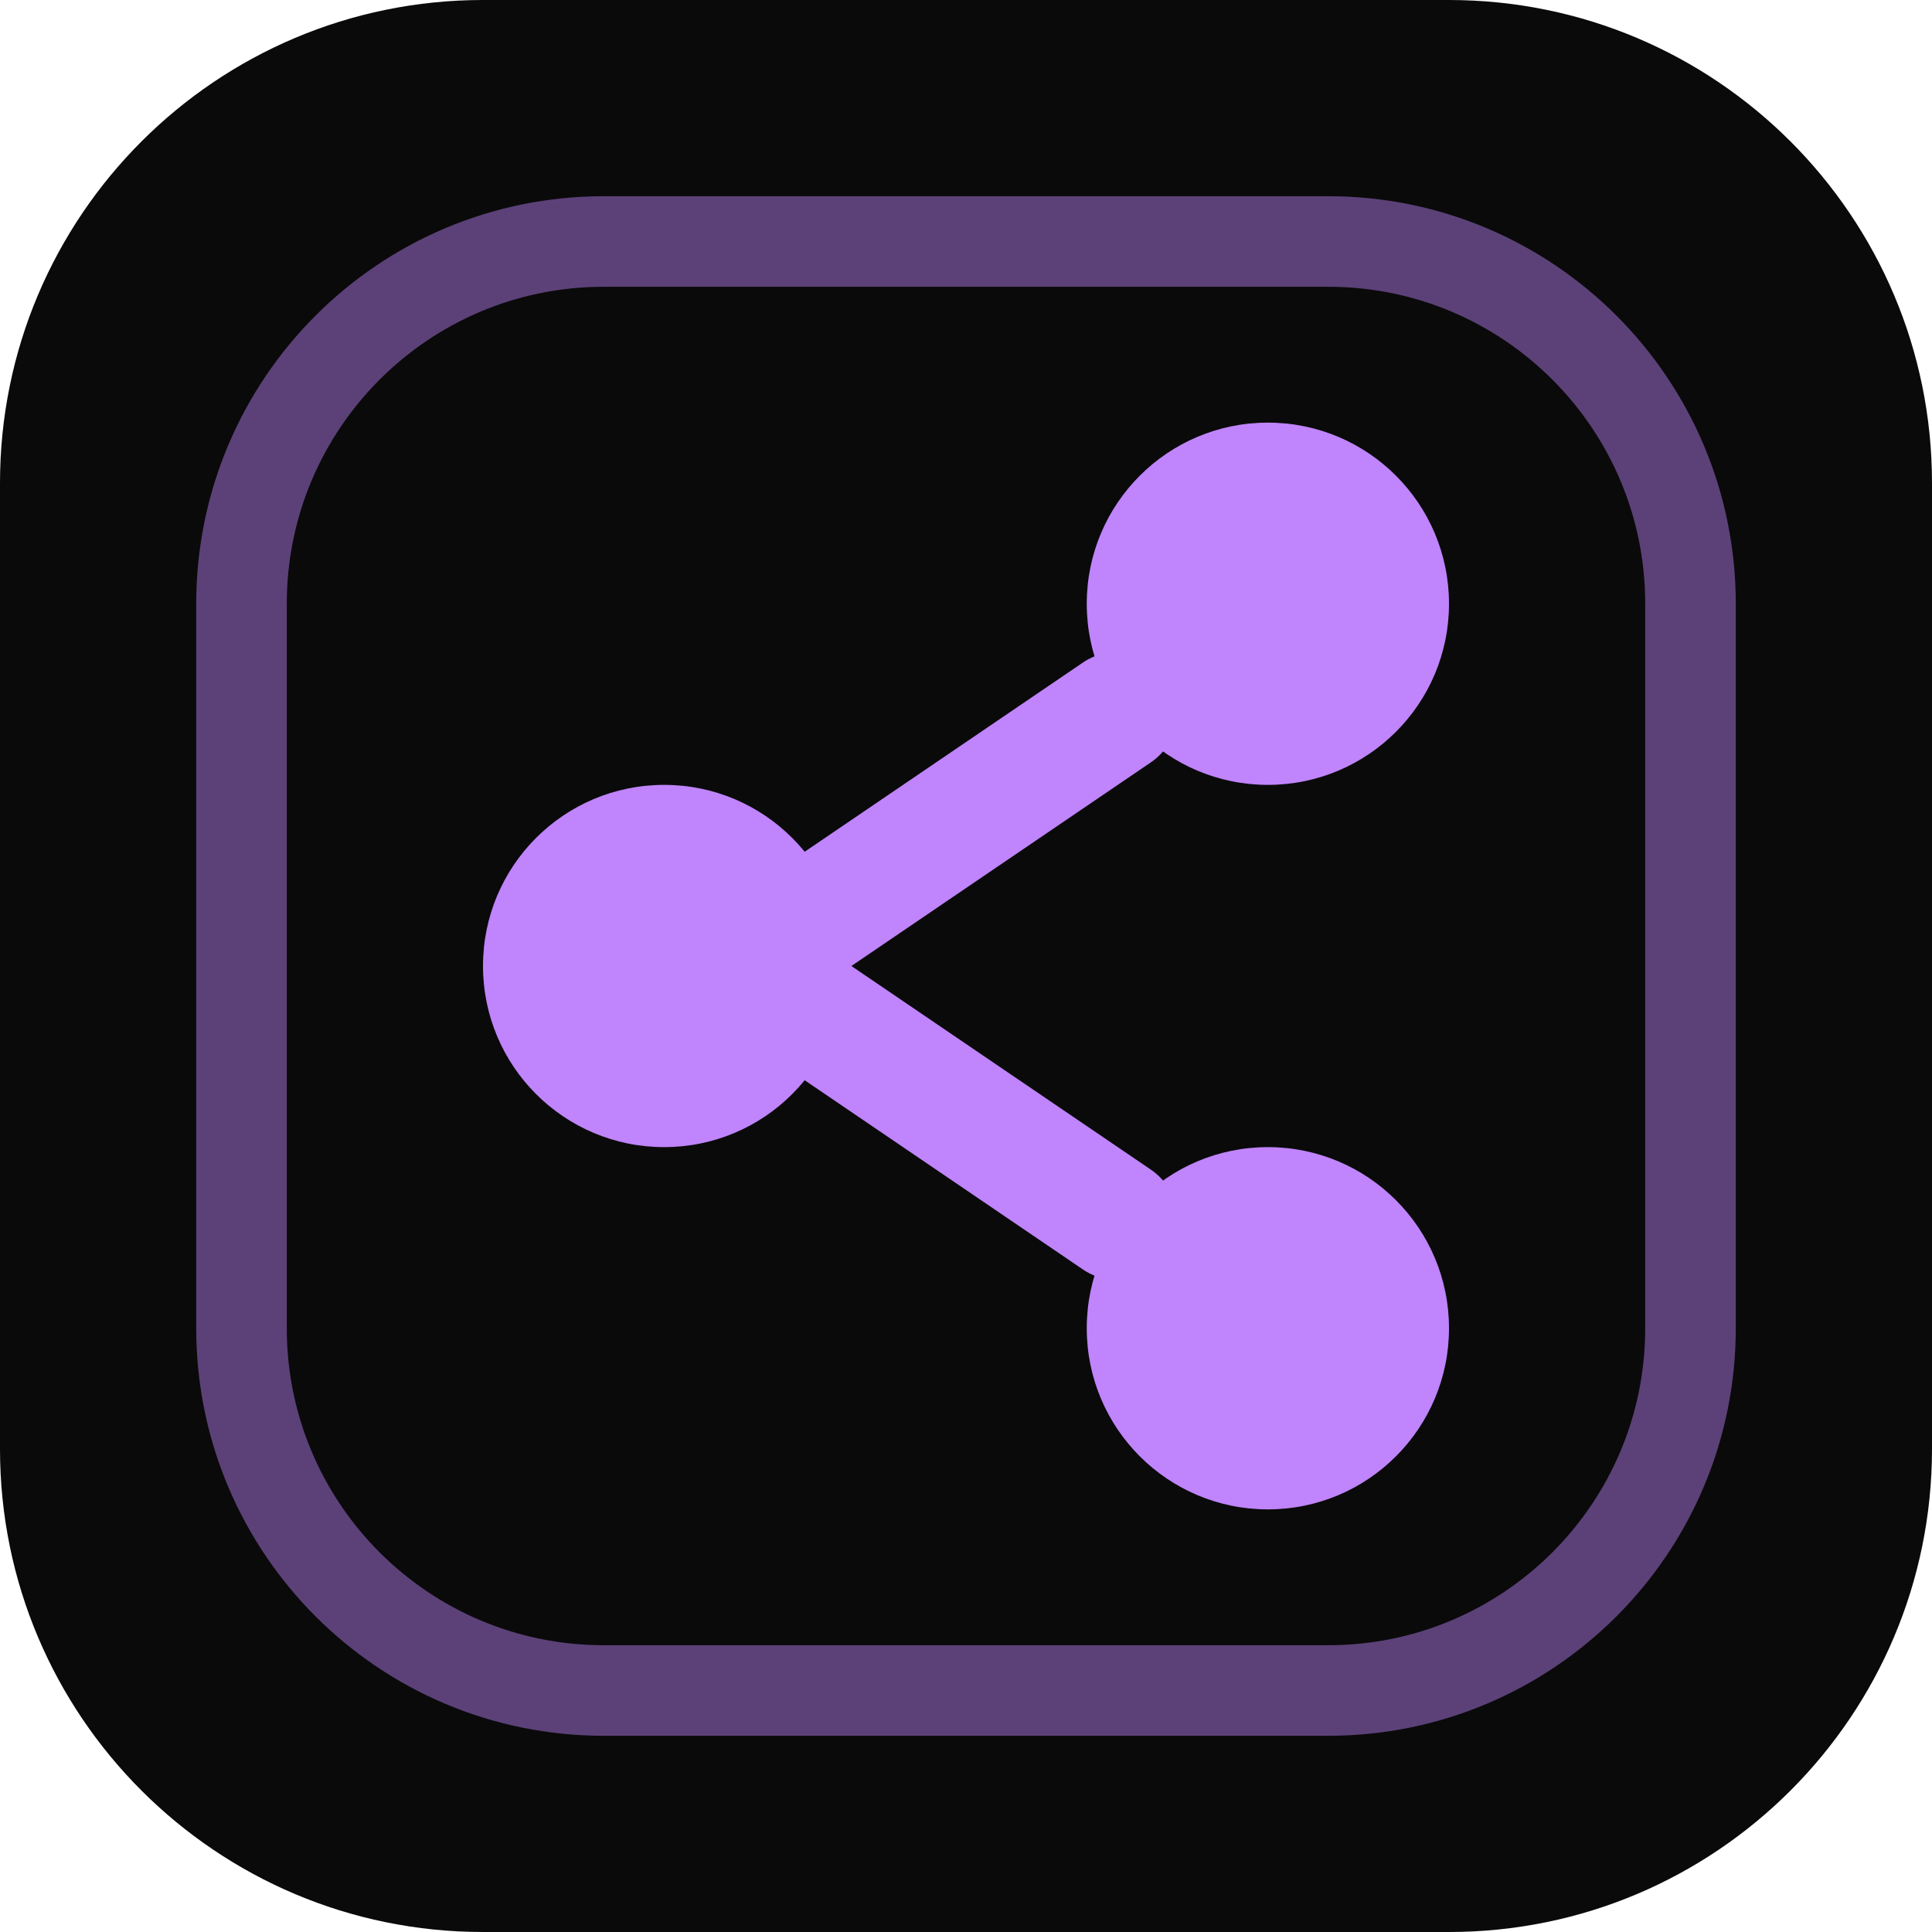
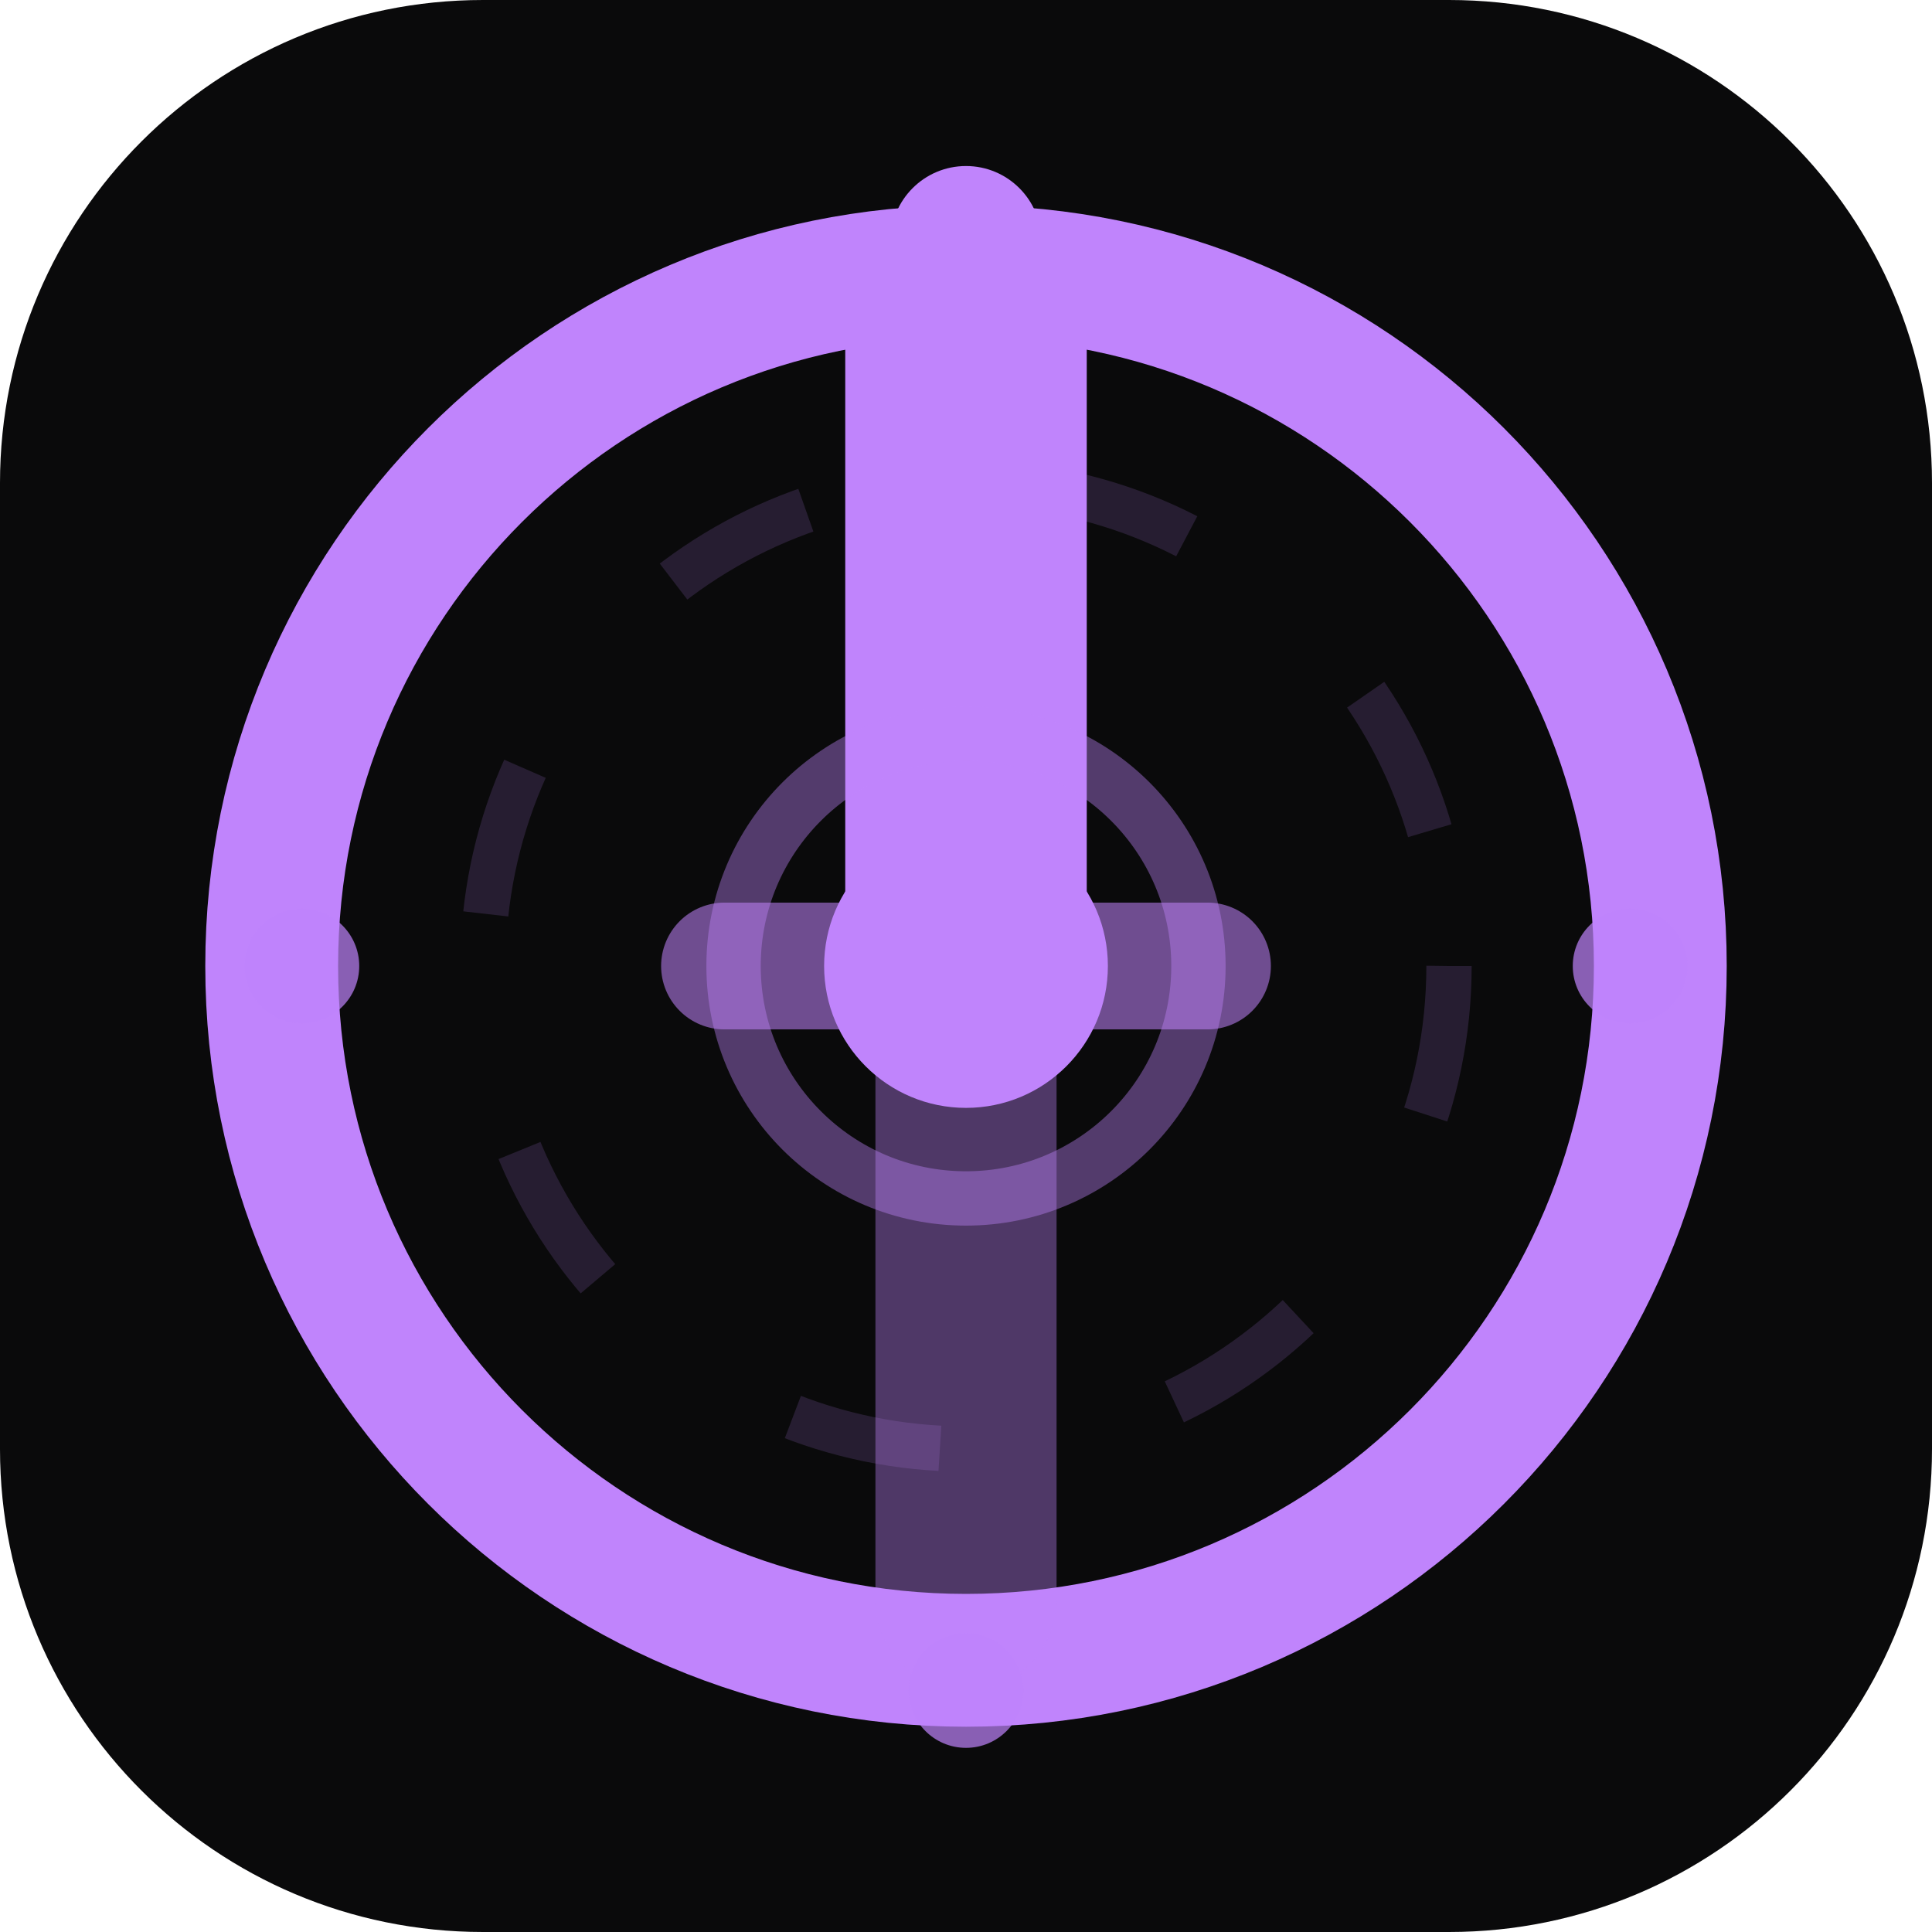
<svg xmlns="http://www.w3.org/2000/svg" viewBox="0 0 32 32" fill="none">
  <rect width="32" height="32" rx="8" fill="#0a0a0b" />
-   <rect x="4" y="4" width="24" height="24" rx="6" stroke="#c084fc" stroke-width="1.5" opacity="0.45" />
-   <circle cx="11" cy="16" r="3" fill="#c084fc" />
-   <circle cx="21" cy="10" r="3" fill="#c084fc" />
-   <circle cx="21" cy="22" r="3" fill="#c084fc" />
-   <path d="M13.5 15.2L18.5 11.8M13.5 16.8L18.5 20.2" stroke="#c084fc" stroke-width="2" stroke-linecap="round" />
+   <circle cx="16" cy="16" r="11.5" stroke="#c084fc" stroke-width="2.2" />
+   <circle cx="16" cy="16" r="8" stroke="#c084fc" stroke-opacity="0.16" stroke-width="0.75" stroke-dasharray="2.5 4" />
+   <path d="M16 15V5.5" stroke="#c084fc" stroke-width="4" stroke-linecap="round" />
+   <path d="M16 17V26.5" stroke="#c084fc" stroke-opacity="0.38" stroke-width="3" stroke-linecap="round" />
+   <path d="M12 16h8" stroke="#c084fc" stroke-opacity="0.55" stroke-width="2.1" stroke-linecap="round" />
+   <circle cx="16" cy="4" r="1.25" fill="#c084fc" />
+   <circle cx="27" cy="16" r="0.95" fill="#c084fc" fill-opacity="0.7" />
+   <circle cx="16" cy="28" r="0.95" fill="#c084fc" fill-opacity="0.7" />
+   <circle cx="5" cy="16" r="0.95" fill="#c084fc" fill-opacity="0.7" />
+   <circle cx="16" cy="16" r="2.35" fill="#c084fc" />
+   <circle cx="16" cy="16" r="3.85" stroke="#c084fc" stroke-opacity="0.4" stroke-width="0.9" />
</svg>
